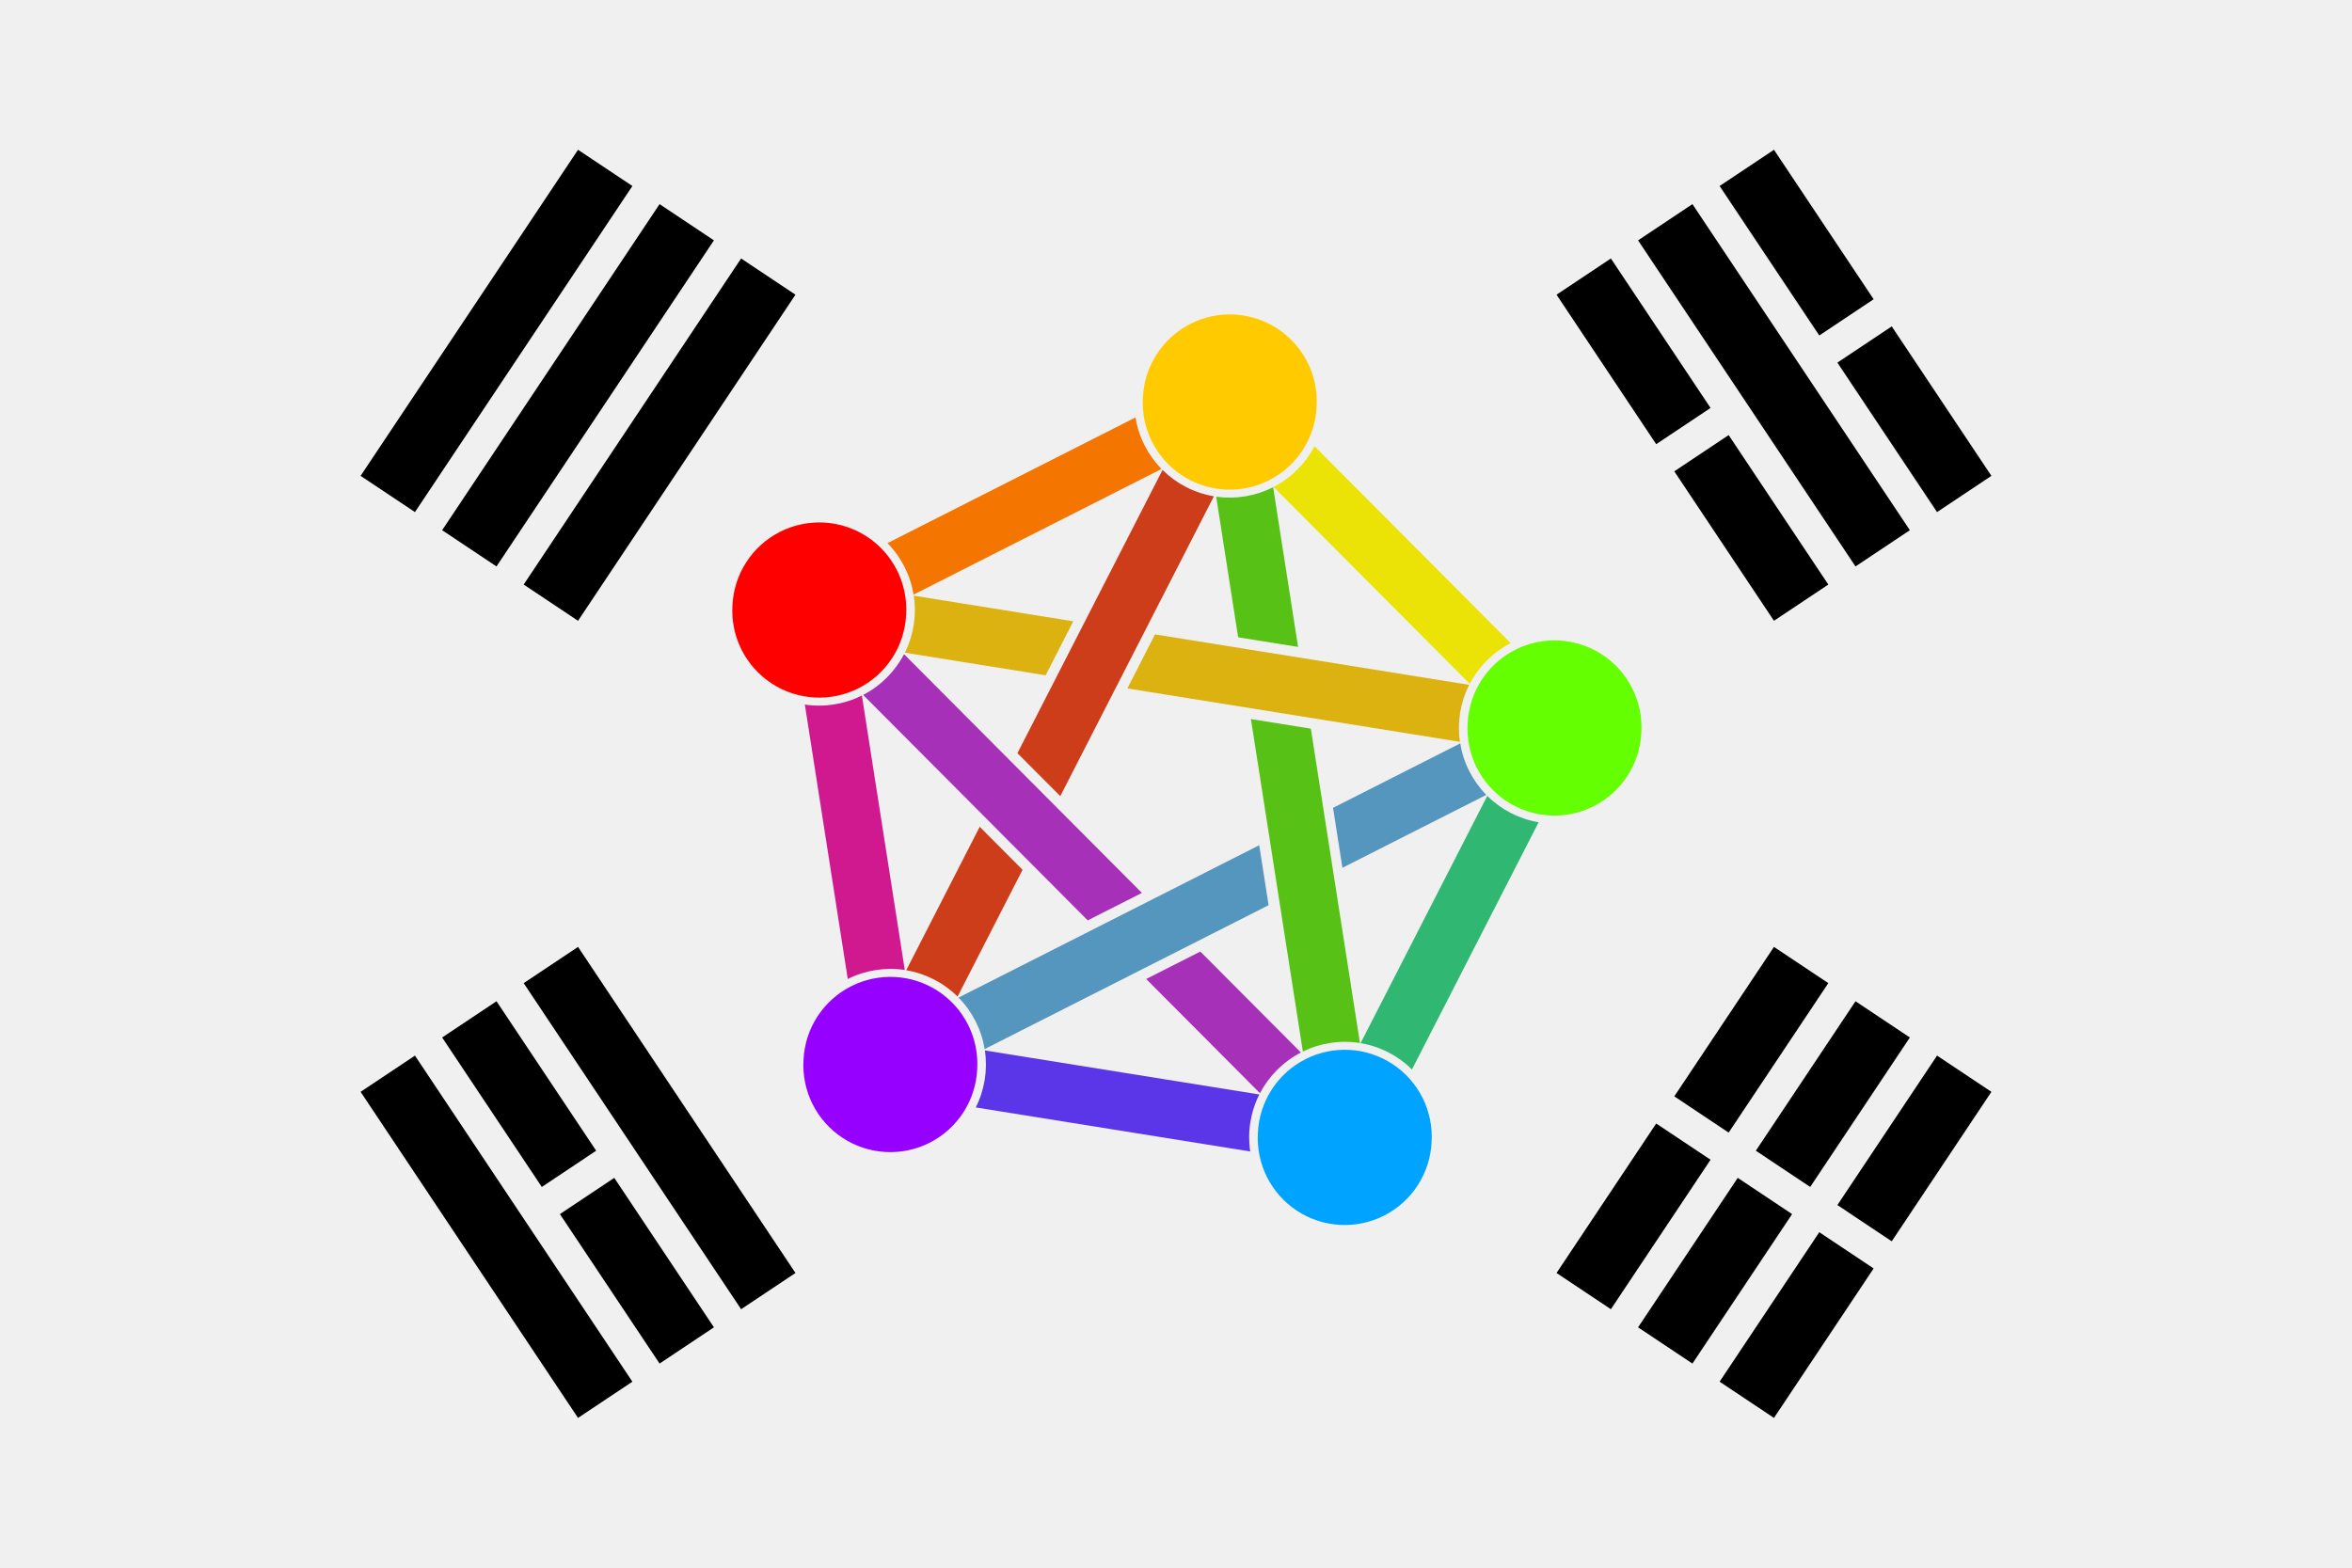
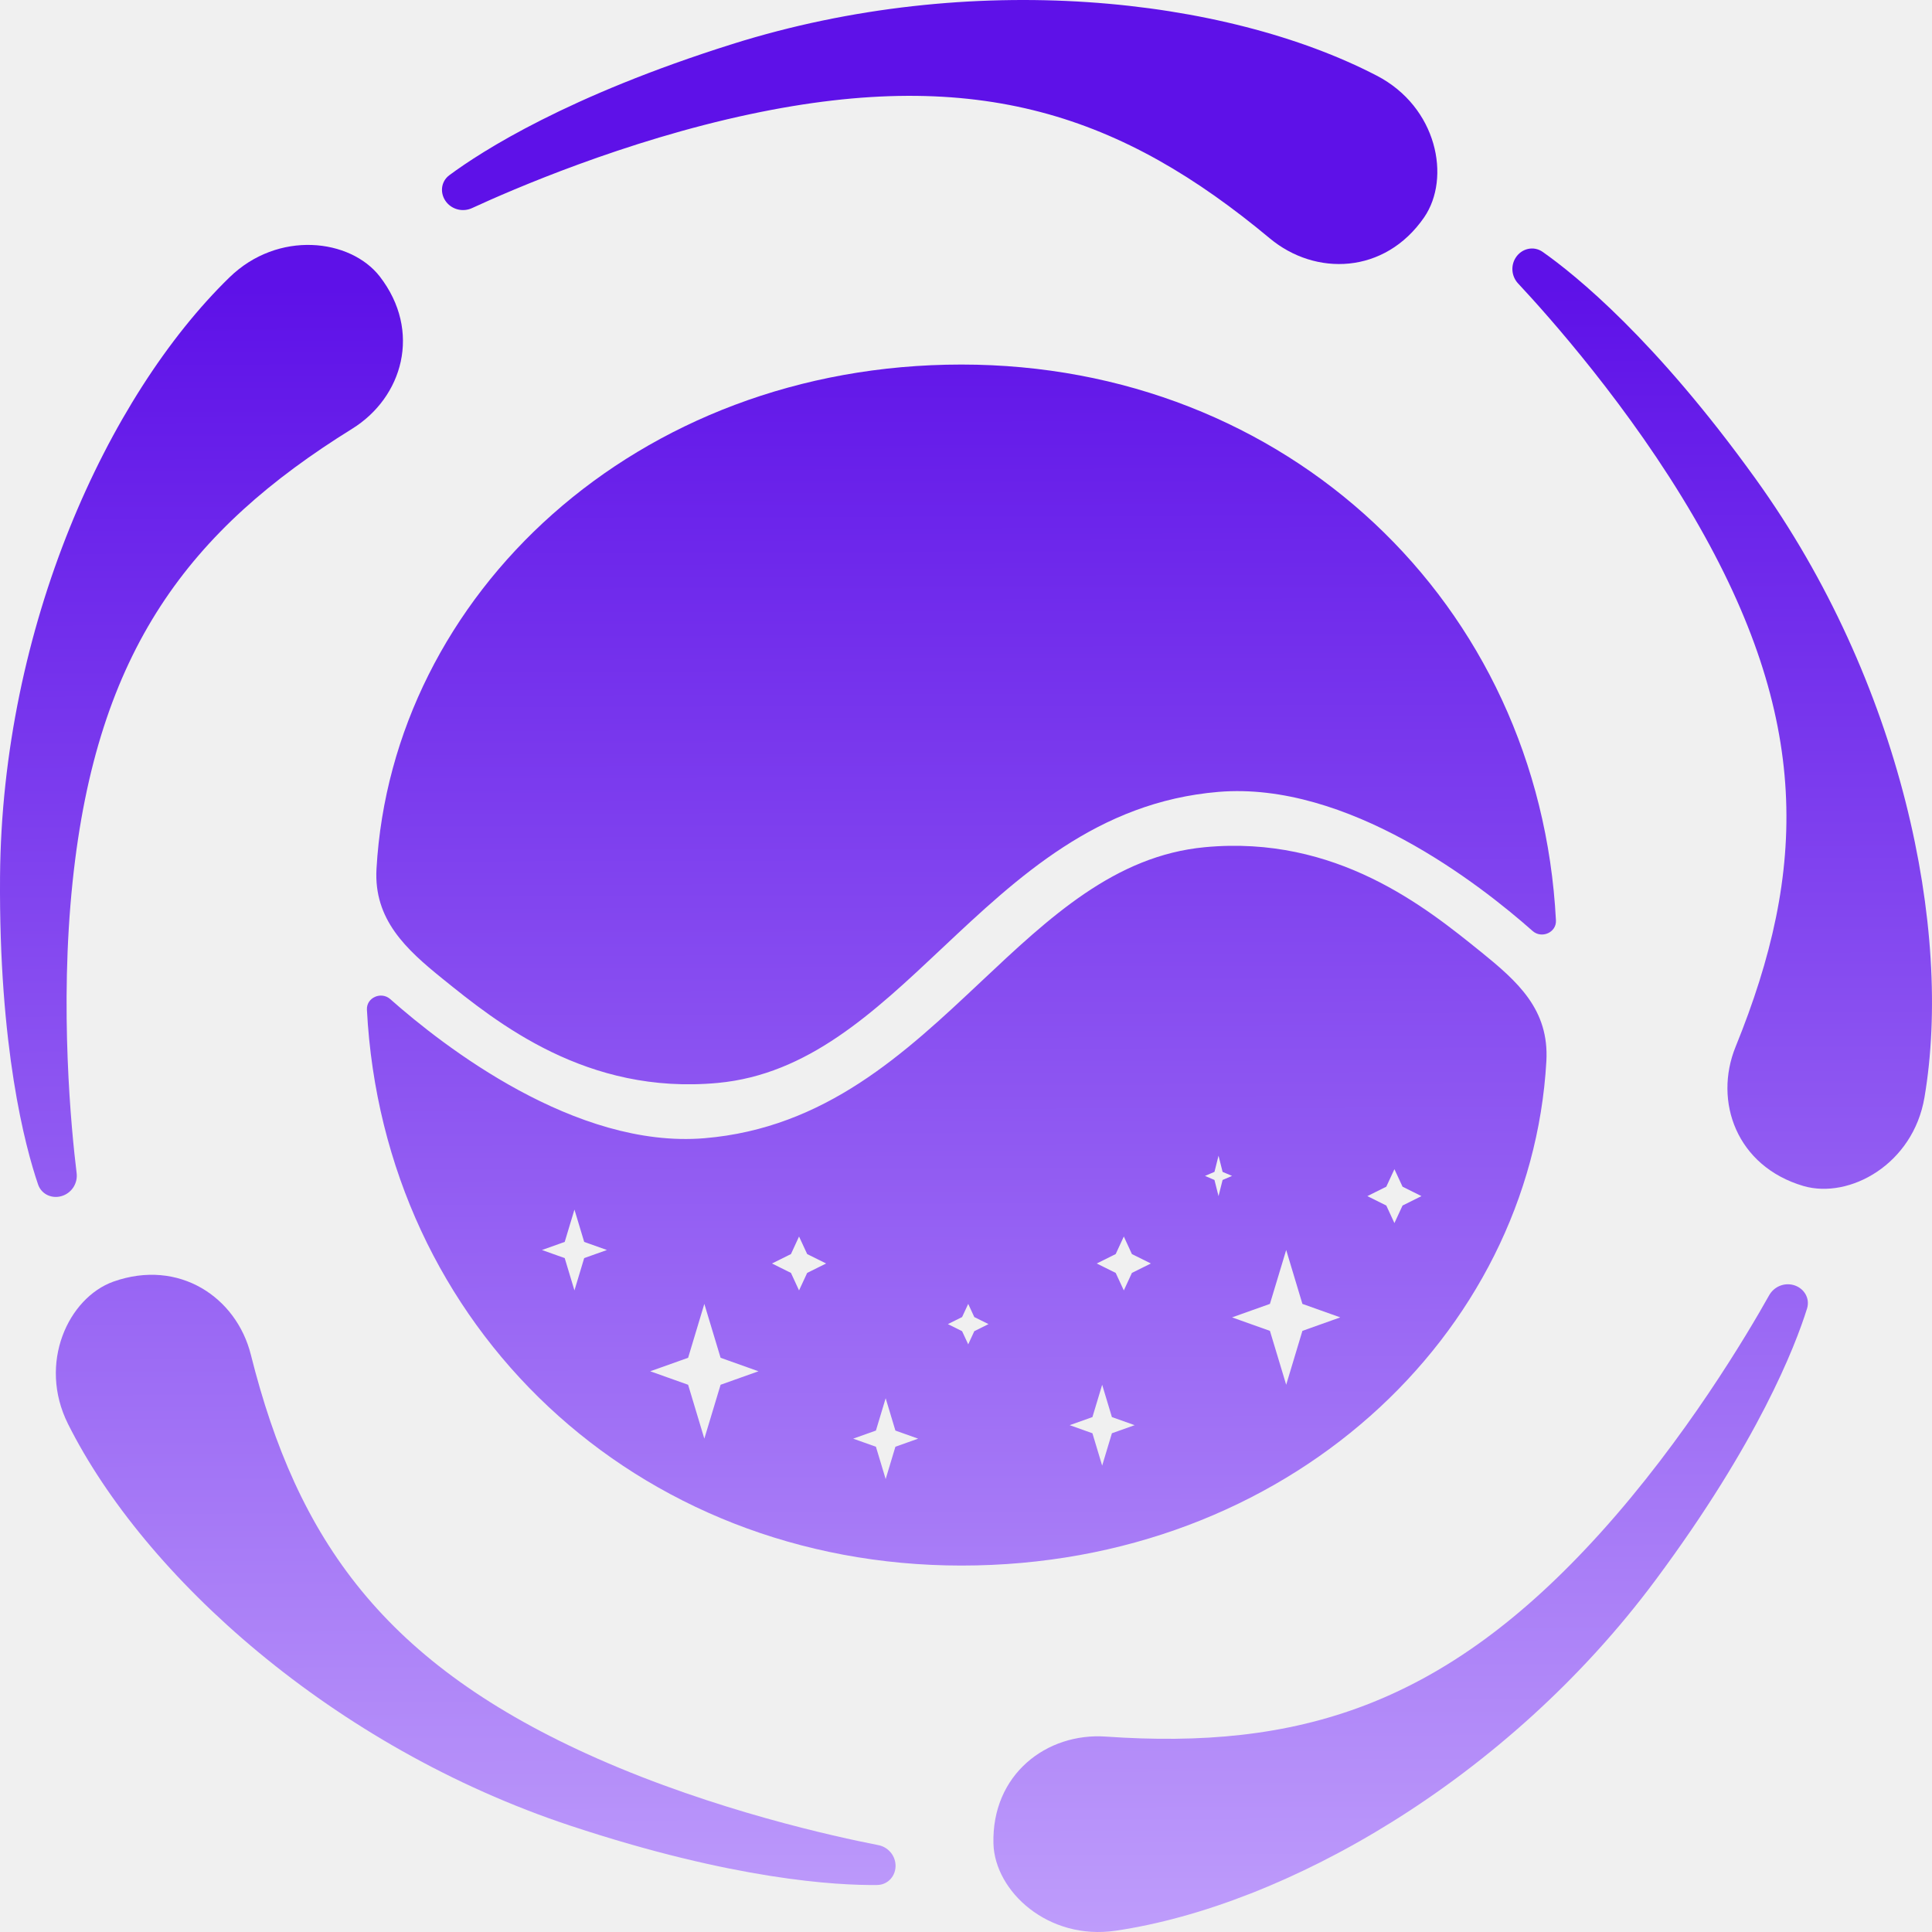
- <svg xmlns="http://www.w3.org/2000/svg" width="900" height="600" viewBox="-72 -48 144 96" version="1.1" id="svg5">
-   <defs id="defs5" />
-   <g stroke="#000" stroke-width="4" id="g3">
-     <path transform="rotate(-56.30993)" d="M12-50h-24m24 6h-24m24 6h-24m11 76h-11m24 0H1m-2 6h-11m24 0H1m-2 6h-11m24 0H1" id="path2" />
-     <path transform="rotate(-123.6901)" d="M-12-50h24m-24 6h11m2 0h11m-24 6h24m-24 76h11m2 0h11m-24 6h24m-24 6h11m2 0h11" id="path3" />
+ <svg xmlns="http://www.w3.org/2000/svg" width="48" height="48" viewBox="0 0 48 48" fill="none">
+   <g clip-path="url(#clip0_13_960)">
+     <path fill-rule="evenodd" clip-rule="evenodd" d="M38.077 23.13C38.302 23.329 38.672 23.168 38.657 22.868C38.248 14.974 31.963 9.057 23.887 9.057C15.793 9.057 9.739 14.791 9.354 21.586C9.282 22.846 10.092 23.587 10.987 24.31C12.351 25.412 14.574 27.21 17.835 26.905C20.071 26.696 21.698 25.166 23.401 23.563C25.288 21.788 27.268 19.925 30.274 19.674C33.478 19.408 36.759 21.963 38.077 23.13ZM9.696 24.823C9.471 24.624 9.101 24.785 9.116 25.085C9.526 32.979 15.81 38.896 23.887 38.896C31.981 38.896 38.034 33.163 38.419 26.367C38.492 25.077 37.701 24.384 36.787 23.643L36.786 23.643C35.422 22.541 33.199 20.743 29.938 21.048C27.702 21.257 26.075 22.787 24.372 24.39C22.485 26.165 20.505 28.029 17.499 28.279C14.296 28.545 11.014 25.99 9.696 24.823ZM27.141 35.207L27.383 34.404L27.625 35.207L28.19 35.408L27.625 35.609L27.383 36.413L27.141 35.609L26.576 35.408L27.141 35.207ZM22.004 34.739L21.762 35.542L21.197 35.743L21.762 35.944L22.004 36.747L22.246 35.944L22.811 35.743L22.246 35.542L22.004 34.739ZM14.03 30.855L14.272 30.052L14.514 30.855L15.079 31.056L14.514 31.257L14.272 32.06L14.03 31.257L13.465 31.056L14.03 30.855ZM17.499 32.395L17.096 33.734L16.155 34.069L17.096 34.404L17.499 35.743L17.903 34.404L18.844 34.069L17.903 33.734L17.499 32.395ZM31.551 32.395L31.955 31.056L32.358 32.395L33.299 32.73L32.358 33.065L31.955 34.404L31.551 33.065L30.61 32.73L31.551 32.395ZM30.274 28.713L30.173 29.115L29.938 29.215L30.173 29.316L30.274 29.717L30.375 29.316L30.61 29.215L30.375 29.115L30.274 28.713ZM27.719 31.157L27.921 30.721L28.122 31.157L28.593 31.391L28.122 31.625L27.921 32.06L27.719 31.625L27.248 31.391L27.719 31.157ZM34.644 29.048L34.442 29.483L33.972 29.717L34.442 29.951L34.644 30.387L34.846 29.951L35.316 29.717L34.846 29.483L34.644 29.048ZM19.651 31.157L19.852 30.721L20.054 31.157L20.525 31.391L20.054 31.625L19.852 32.06L19.651 31.625L19.18 31.391L19.651 31.157ZM24.055 32.395L23.903 32.722L23.55 32.897L23.903 33.073L24.055 33.4L24.206 33.073L24.559 32.897L24.206 32.722L24.055 32.395Z" fill="url(#paint0_linear_13_960)" />
+     <path d="M35.384 5.398C34.404 6.82 32.679 6.865 31.549 5.923C27.898 2.88 24.328 1.629 18.639 2.836C15.515 3.498 12.711 4.716 11.73 5.169C11.51 5.271 11.25 5.214 11.096 5.029C10.922 4.818 10.945 4.514 11.165 4.352C11.969 3.756 14.114 2.378 18.193 1.095C24.143 -0.776 30.44 -0.074 34.204 1.879C35.708 2.658 36.053 4.42 35.384 5.398Z" fill="url(#paint1_linear_13_960)" />
+     <path d="M44.809 29.467C43.145 28.979 42.568 27.364 43.121 26.005C44.906 21.614 45 17.855 42.087 12.852C40.488 10.105 38.455 7.832 37.718 7.044C37.554 6.869 37.527 6.605 37.657 6.402C37.804 6.172 38.103 6.101 38.327 6.258C39.145 6.833 41.127 8.435 43.615 11.893C47.246 16.937 48.519 23.104 47.813 27.264C47.532 28.926 45.952 29.796 44.809 29.467Z" fill="url(#paint2_linear_13_960)" />
+     <path d="M27.474 43.145C26.002 43.043 24.634 44.087 24.682 45.809C24.719 46.992 26.041 48.215 27.719 47.968C31.919 47.349 37.429 44.24 41.135 39.251C43.676 35.831 44.597 33.464 44.895 32.512C44.977 32.252 44.816 31.993 44.55 31.924C44.316 31.864 44.072 31.971 43.954 32.181C43.428 33.12 41.881 35.743 39.745 38.103C35.856 42.402 32.228 43.475 27.474 43.145Z" fill="url(#paint3_linear_13_960)" />
+     <path d="M2.818 31.841C4.452 31.264 5.875 32.234 6.232 33.656C7.385 38.251 9.533 41.347 14.849 43.694C17.768 44.982 20.758 45.634 21.82 45.841C22.057 45.887 22.234 46.085 22.249 46.325C22.266 46.596 22.067 46.829 21.793 46.832C20.79 46.844 18.239 46.706 14.18 45.362C8.259 43.401 3.581 39.156 1.69 35.378C0.935 33.869 1.698 32.242 2.818 31.841Z" fill="url(#paint4_linear_13_960)" />
+     <path d="M8.75 10.652C10.001 9.876 10.49 8.232 9.433 6.866C8.702 5.931 6.91 5.713 5.699 6.893C2.666 9.847 0.048 15.579 0.001 21.78C-0.031 26.031 0.624 28.484 0.946 29.428C1.034 29.686 1.318 29.802 1.573 29.702C1.798 29.614 1.933 29.385 1.904 29.147C1.773 28.079 1.473 25.053 1.805 21.897C2.408 16.148 4.708 13.162 8.75 10.652Z" fill="url(#paint5_linear_13_960)" />
  </g>
-   <g id="g15" transform="matrix(0.3213264,0,0,0.3213264,-32.04967,-31.33084)">
-     <path fill="#a730b8" d="m 47.924,72.797 a 18.228,18.228 0 0 1 -7.796,7.76 l 42.798,42.965 10.318,-5.229 z m 56.452,56.67 -10.318,5.229 21.686,21.771 a 18.228,18.228 0 0 1 7.798,-7.761 z" id="path1-6" />
-     <path fill="#5496be" d="m 129.665,102.076 1.786,11.427 27.415,-13.894 a 18.228,18.228 0 0 1 -4.972,-9.812 z m -14.066,7.128 -57.289,29.034 a 18.228,18.228 0 0 1 4.973,9.813 l 54.103,-27.419 z" id="path2-7" />
-     <path fill="#ce3d1a" d="m 69.531,91.654 8.162,8.193 29.269,-57.139 a 18.228,18.228 0 0 1 -9.787,-5.022 z m -7.19,14.036 -14.002,27.335 a 18.228,18.228 0 0 1 9.786,5.021 L 70.503,113.883 Z" id="path3-5" />
-     <path fill="#d0188f" d="m 39.891,80.676 a 18.228,18.228 0 0 1 -10.866,1.72 l 8.176,52.298 a 18.228,18.228 0 0 1 10.864,-1.72 z" id="path4-3" />
-     <path fill="#5b36e9" d="m 63.326,148.311 a 18.228,18.228 0 0 1 -1.732,10.863 l 52.289,8.391 a 18.228,18.228 0 0 1 1.732,-10.863 z" id="path5-5" />
-     <path fill="#30b873" d="m 134.915,146.918 a 18.228,18.228 0 0 1 9.788,5.022 l 24.134,-47.117 a 18.228,18.228 0 0 1 -9.787,-5.023 z" id="path6" />
-     <path fill="#ebe305" d="m 126.133,33.16 a 18.228,18.228 0 0 1 -7.798,7.761 l 37.377,37.521 a 18.228,18.228 0 0 1 7.797,-7.761 z" id="path7" />
-     <path fill="#f47601" d="m 44.77,51.628 a 18.228,18.228 0 0 1 4.972,9.812 L 96.99,37.495 a 18.228,18.228 0 0 1 -4.972,-9.811 z" id="path8" />
-     <path fill="#57c115" d="m 118.249,40.965 a 18.228,18.228 0 0 1 -10.851,1.812 l 4.185,26.8 11.42,1.832 z m -4.233,44.193 9.896,63.363 a 18.228,18.228 0 0 1 10.88,-1.628 l -9.355,-59.904 z" id="path9" />
-     <path fill="#dbb210" d="m 49.776,61.641 a 18.228,18.228 0 0 1 -1.694,10.869 l 26.821,4.308 5.271,-10.294 z m 45.968,7.382 -5.272,10.296 63.371,10.178 a 18.228,18.228 0 0 1 1.761,-10.859 z" id="path10" />
-     <path fill="#ffca00" d="m 93.439,23.842 a 16.571,16.571 0 1 0 33.092,1.802 16.571,16.571 0 1 0 -33.092,-1.802" id="path11" />
-     <path fill="#64ff00" d="M 155.314,85.957 A 16.571,16.571 0 1 0 188.406,87.76 16.571,16.571 0 1 0 155.314,85.957" id="path12" />
-     <path fill="#00a3ff" d="m 115.347,163.982 a 16.571,16.571 0 1 0 33.092,1.802 16.571,16.571 0 1 0 -33.092,-1.802" id="path13" />
-     <path fill="#9500ff" d="m 28.77,150.09 a 16.571,16.571 0 1 0 33.092,1.802 16.571,16.571 0 1 0 -33.092,-1.802" id="path14" />
-     <path fill="#ff0000" d="M 15.23,63.478 A 16.571,16.571 0 1 0 48.322,65.281 16.571,16.571 0 1 0 15.23,63.478" id="path15" />
-   </g>
+   <defs>
+     <linearGradient id="paint0_linear_13_960" x1="23.887" y1="7.095" x2="23.998" y2="48" gradientUnits="userSpaceOnUse">
+       <stop stop-color="#5E11E8" />
+       <stop offset="1" stop-color="#BE9CFB" />
+     </linearGradient>
+     <linearGradient id="paint1_linear_13_960" x1="23.887" y1="7.095" x2="23.998" y2="48" gradientUnits="userSpaceOnUse">
+       <stop stop-color="#5E11E8" />
+       <stop offset="1" stop-color="#BE9CFB" />
+     </linearGradient>
+     <linearGradient id="paint2_linear_13_960" x1="23.887" y1="7.095" x2="23.998" y2="48" gradientUnits="userSpaceOnUse">
+       <stop stop-color="#5E11E8" />
+       <stop offset="1" stop-color="#BE9CFB" />
+     </linearGradient>
+     <linearGradient id="paint3_linear_13_960" x1="23.887" y1="7.095" x2="23.998" y2="48" gradientUnits="userSpaceOnUse">
+       <stop stop-color="#5E11E8" />
+       <stop offset="1" stop-color="#BE9CFB" />
+     </linearGradient>
+     <linearGradient id="paint4_linear_13_960" x1="23.887" y1="7.095" x2="23.998" y2="48" gradientUnits="userSpaceOnUse">
+       <stop stop-color="#5E11E8" />
+       <stop offset="1" stop-color="#BE9CFB" />
+     </linearGradient>
+     <linearGradient id="paint5_linear_13_960" x1="23.887" y1="7.095" x2="23.998" y2="48" gradientUnits="userSpaceOnUse">
+       <stop stop-color="#5E11E8" />
+       <stop offset="1" stop-color="#BE9CFB" />
+     </linearGradient>
+     <clipPath id="clip0_13_960">
+       <rect width="48" height="48" fill="white" />
+     </clipPath>
+   </defs>
</svg>
